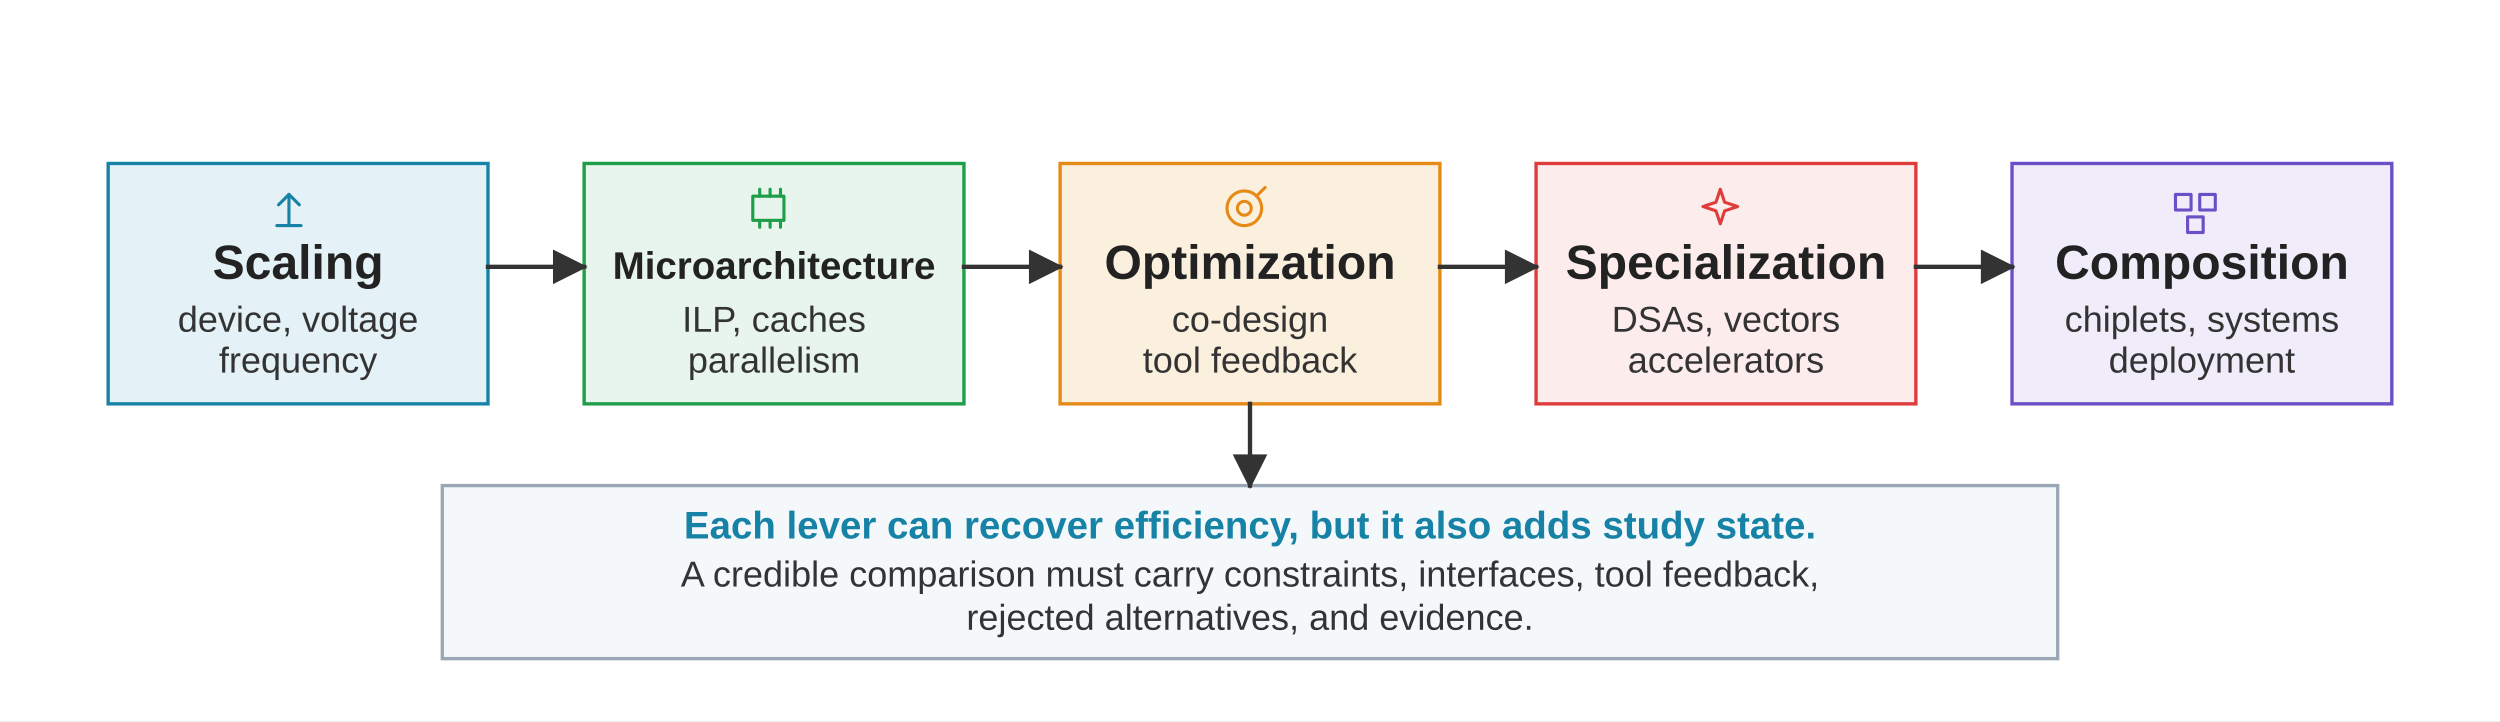
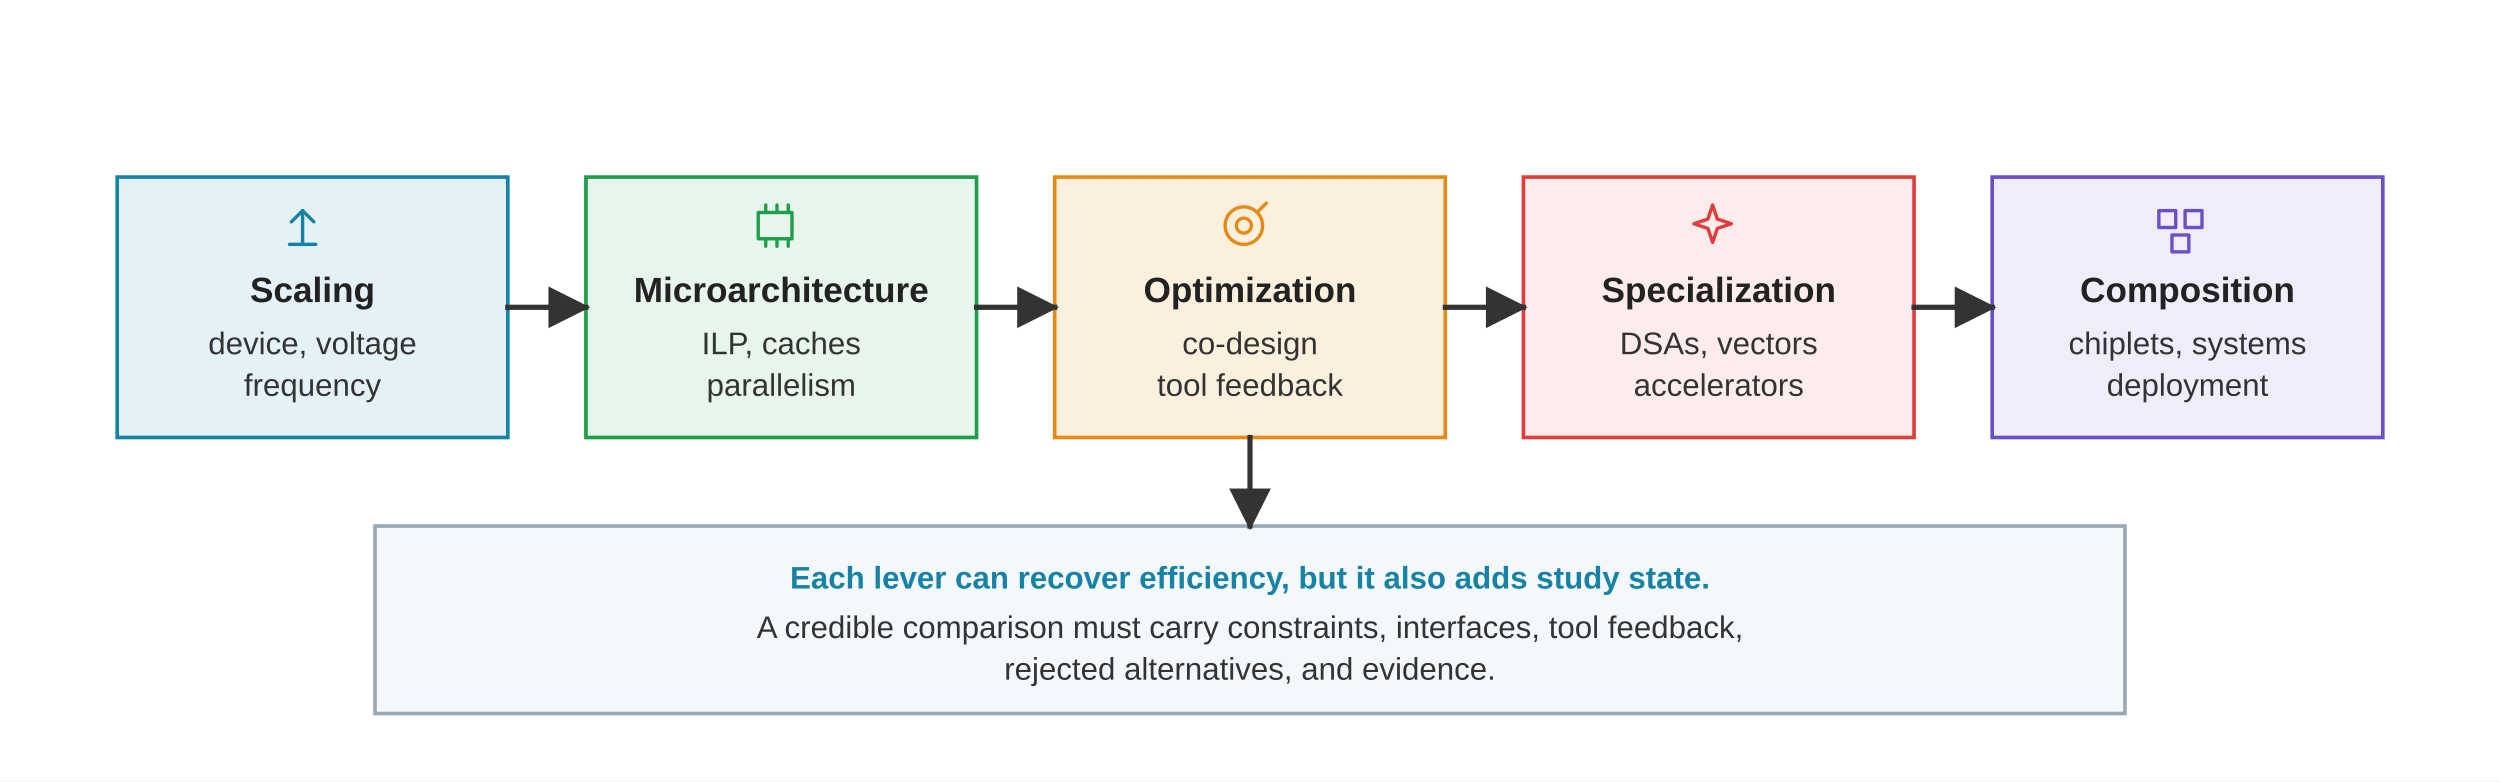
- <svg xmlns="http://www.w3.org/2000/svg" viewBox="0 0 1040 300" role="img">
+ <svg xmlns="http://www.w3.org/2000/svg" viewBox="0 0 960 300" role="img">
  <defs>
-     <marker id="arrow" viewBox="0 0 10 10" refX="9" refY="5" markerWidth="8" markerHeight="8" orient="auto-start-reverse">
+     <marker id="arrow" viewBox="0 0 10 10" refX="9" refY="5" markerWidth="8" markerHeight="8" orient="auto">
      <path d="M 0 0 L 10 5 L 0 10 z" fill="#333333" />
    </marker>
    <style>
      .font { font-family: Arial, Helvetica, sans-serif; }
      .box { fill: #FFFFFF; stroke-width: 1.4; }
      .blue { stroke: #1683A6; fill: #E4F1F6; }
      .green { stroke: #1E9E48; fill: #E7F5EC; }
      .orange { stroke: #E68A17; fill: #FBF0DE; }
      .red { stroke: #DE3D3C; fill: #FDECEC; }
      .purple { stroke: #6A4FC7; fill: #F0ECFA; }
      .neutral { stroke: #9AA8B5; fill: #F5F8FA; }
-       .label { font-size: 20px; font-weight: 700; fill: #222222; }
-       .small { font-size: 15px; fill: #333333; }
-       .note { font-size: 16px; font-weight: 700; fill: #1683A6; }
-       .arrow { stroke: #333333; stroke-width: 1.8; fill: none; stroke-linecap: square; stroke-linejoin: miter; }
+       .label { font-size: 13.5px; font-weight: 700; fill: #222222; }
+       .small { font-size: 12px; fill: #333333; }
+       .note { font-size: 12px; font-weight: 700; fill: #1683A6; }
+       .arrow { stroke: #333333; stroke-width: 2; fill: none; stroke-linecap: square; stroke-linejoin: miter; }
      .glyph { fill: none; stroke: currentColor; stroke-width: 1.8; stroke-linecap: round; stroke-linejoin: round; }
      .glyph-blue { color: #1683A6; }
      .glyph-green { color: #1E9E48; }
      .glyph-orange { color: #E68A17; }
      .glyph-red { color: #DE3D3C; }
      .glyph-purple { color: #6A4FC7; }
    </style>
  </defs>
-   <rect width="1040" height="300" fill="#FFFFFF" />
+   <rect width="960" height="300" fill="#FFFFFF" />
  <g class="font">
-     <rect class="box blue" x="45" y="68" width="158" height="100" />
-     <g class="glyph glyph-blue" transform="translate(113 78) scale(0.72)">
+     <rect class="box blue" x="45" y="68" width="150" height="100" />
+     <g class="glyph glyph-blue" transform="translate(109 78) scale(0.72)">
      <path d="M 10 22 L 10 4" />
      <path d="M 4 10 L 10 4 L 16 10" />
      <path d="M 3 22 L 17 22" />
    </g>
-     <text class="label" x="124" y="116" text-anchor="middle">Scaling</text>
-     <text class="small" x="124" y="138" text-anchor="middle">device, voltage</text>
-     <text class="small" x="124" y="155" text-anchor="middle">frequency</text>
-     <rect class="box green" x="243" y="68" width="158" height="100" />
-     <g class="glyph glyph-green" transform="translate(311 78) scale(0.72)">
+     <text class="label" x="120" y="116" text-anchor="middle">Scaling</text>
+     <text class="small" x="120" y="136" text-anchor="middle">device, voltage</text>
+     <text class="small" x="120" y="152" text-anchor="middle">frequency</text>
+     <rect class="box green" x="225" y="68" width="150" height="100" />
+     <g class="glyph glyph-green" transform="translate(289 78) scale(0.72)">
      <rect x="3" y="5" width="18" height="14" />
      <path d="M 7 1 L 7 5" />
      <path d="M 13 1 L 13 5" />
      <path d="M 19 1 L 19 5" />
      <path d="M 7 19 L 7 23" />
      <path d="M 13 19 L 13 23" />
      <path d="M 19 19 L 19 23" />
    </g>
-     <text class="label" x="322" y="116" text-anchor="middle" style="font-size: 16px;">Microarchitecture</text>
-     <text class="small" x="322" y="138" text-anchor="middle">ILP, caches</text>
-     <text class="small" x="322" y="155" text-anchor="middle">parallelism</text>
-     <rect class="box orange" x="441" y="68" width="158" height="100" />
-     <g class="glyph glyph-orange" transform="translate(509 78) scale(0.72)">
+     <text class="label" x="300" y="116" text-anchor="middle">Microarchitecture</text>
+     <text class="small" x="300" y="136" text-anchor="middle">ILP, caches</text>
+     <text class="small" x="300" y="152" text-anchor="middle">parallelism</text>
+     <rect class="box orange" x="405" y="68" width="150" height="100" />
+     <g class="glyph glyph-orange" transform="translate(469 78) scale(0.72)">
      <circle cx="12" cy="12" r="10" />
      <circle cx="12" cy="12" r="4" />
      <path d="M 19 5 L 24 0" />
    </g>
-     <text class="label" x="520" y="116" text-anchor="middle">Optimization</text>
-     <text class="small" x="520" y="138" text-anchor="middle">co-design</text>
-     <text class="small" x="520" y="155" text-anchor="middle">tool feedback</text>
-     <rect class="box red" x="639" y="68" width="158" height="100" />
-     <g class="glyph glyph-red" transform="translate(707 78) scale(0.72)">
+     <text class="label" x="480" y="116" text-anchor="middle">Optimization</text>
+     <text class="small" x="480" y="136" text-anchor="middle">co-design</text>
+     <text class="small" x="480" y="152" text-anchor="middle">tool feedback</text>
+     <rect class="box red" x="585" y="68" width="150" height="100" />
+     <g class="glyph glyph-red" transform="translate(649 78) scale(0.72)">
      <path d="M 12 1 L 14.5 8.5 L 22 11 L 14.5 13.5 L 12 21 L 9.5 13.5 L 2 11 L 9.5 8.5 Z" />
    </g>
-     <text class="label" x="718" y="116" text-anchor="middle">Specialization</text>
-     <text class="small" x="718" y="138" text-anchor="middle">DSAs, vectors</text>
-     <text class="small" x="718" y="155" text-anchor="middle">accelerators</text>
-     <rect class="box purple" x="837" y="68" width="158" height="100" />
-     <g class="glyph glyph-purple" transform="translate(905 78) scale(0.72)">
+     <text class="label" x="660" y="116" text-anchor="middle">Specialization</text>
+     <text class="small" x="660" y="136" text-anchor="middle">DSAs, vectors</text>
+     <text class="small" x="660" y="152" text-anchor="middle">accelerators</text>
+     <rect class="box purple" x="765" y="68" width="150" height="100" />
+     <g class="glyph glyph-purple" transform="translate(829 78) scale(0.72)">
      <rect x="0" y="4" width="9" height="9" />
      <rect x="14" y="4" width="9" height="9" />
      <rect x="7" y="17" width="9" height="9" />
    </g>
-     <text class="label" x="916" y="116" text-anchor="middle">Composition</text>
-     <text class="small" x="916" y="138" text-anchor="middle">chiplets, systems</text>
-     <text class="small" x="916" y="155" text-anchor="middle">deployment</text>
-     <line class="arrow" x1="203" y1="111" x2="243" y2="111" marker-end="url(#arrow)" />
-     <line class="arrow" x1="401" y1="111" x2="441" y2="111" marker-end="url(#arrow)" />
-     <line class="arrow" x1="599" y1="111" x2="639" y2="111" marker-end="url(#arrow)" />
-     <line class="arrow" x1="797" y1="111" x2="837" y2="111" marker-end="url(#arrow)" />
-     <rect class="box neutral" x="184" y="202" width="672" height="72" />
-     <text class="note" x="520" y="224" text-anchor="middle">Each lever can recover efficiency, but it also adds study state.</text>
-     <text class="small" x="520" y="244" text-anchor="middle">A credible comparison must carry constraints, interfaces, tool feedback,</text>
-     <text class="small" x="520" y="262" text-anchor="middle">rejected alternatives, and evidence.</text>
-     <line class="arrow" x1="520" y1="168" x2="520" y2="202" marker-end="url(#arrow)" />
+     <text class="label" x="840" y="116" text-anchor="middle">Composition</text>
+     <text class="small" x="840" y="136" text-anchor="middle">chiplets, systems</text>
+     <text class="small" x="840" y="152" text-anchor="middle">deployment</text>
+     <line class="arrow" x1="195" y1="118" x2="225" y2="118" marker-end="url(#arrow)" />
+     <line class="arrow" x1="375" y1="118" x2="405" y2="118" marker-end="url(#arrow)" />
+     <line class="arrow" x1="555" y1="118" x2="585" y2="118" marker-end="url(#arrow)" />
+     <line class="arrow" x1="735" y1="118" x2="765" y2="118" marker-end="url(#arrow)" />
+     <rect class="box neutral" x="144" y="202" width="672" height="72" />
+     <text class="note" x="480" y="226" text-anchor="middle">Each lever can recover efficiency, but it also adds study state.</text>
+     <text class="small" x="480" y="245" text-anchor="middle">A credible comparison must carry constraints, interfaces, tool feedback,</text>
+     <text class="small" x="480" y="261" text-anchor="middle">rejected alternatives, and evidence.</text>
+     <line class="arrow" x1="480" y1="168" x2="480" y2="202" marker-end="url(#arrow)" />
  </g>
</svg>
